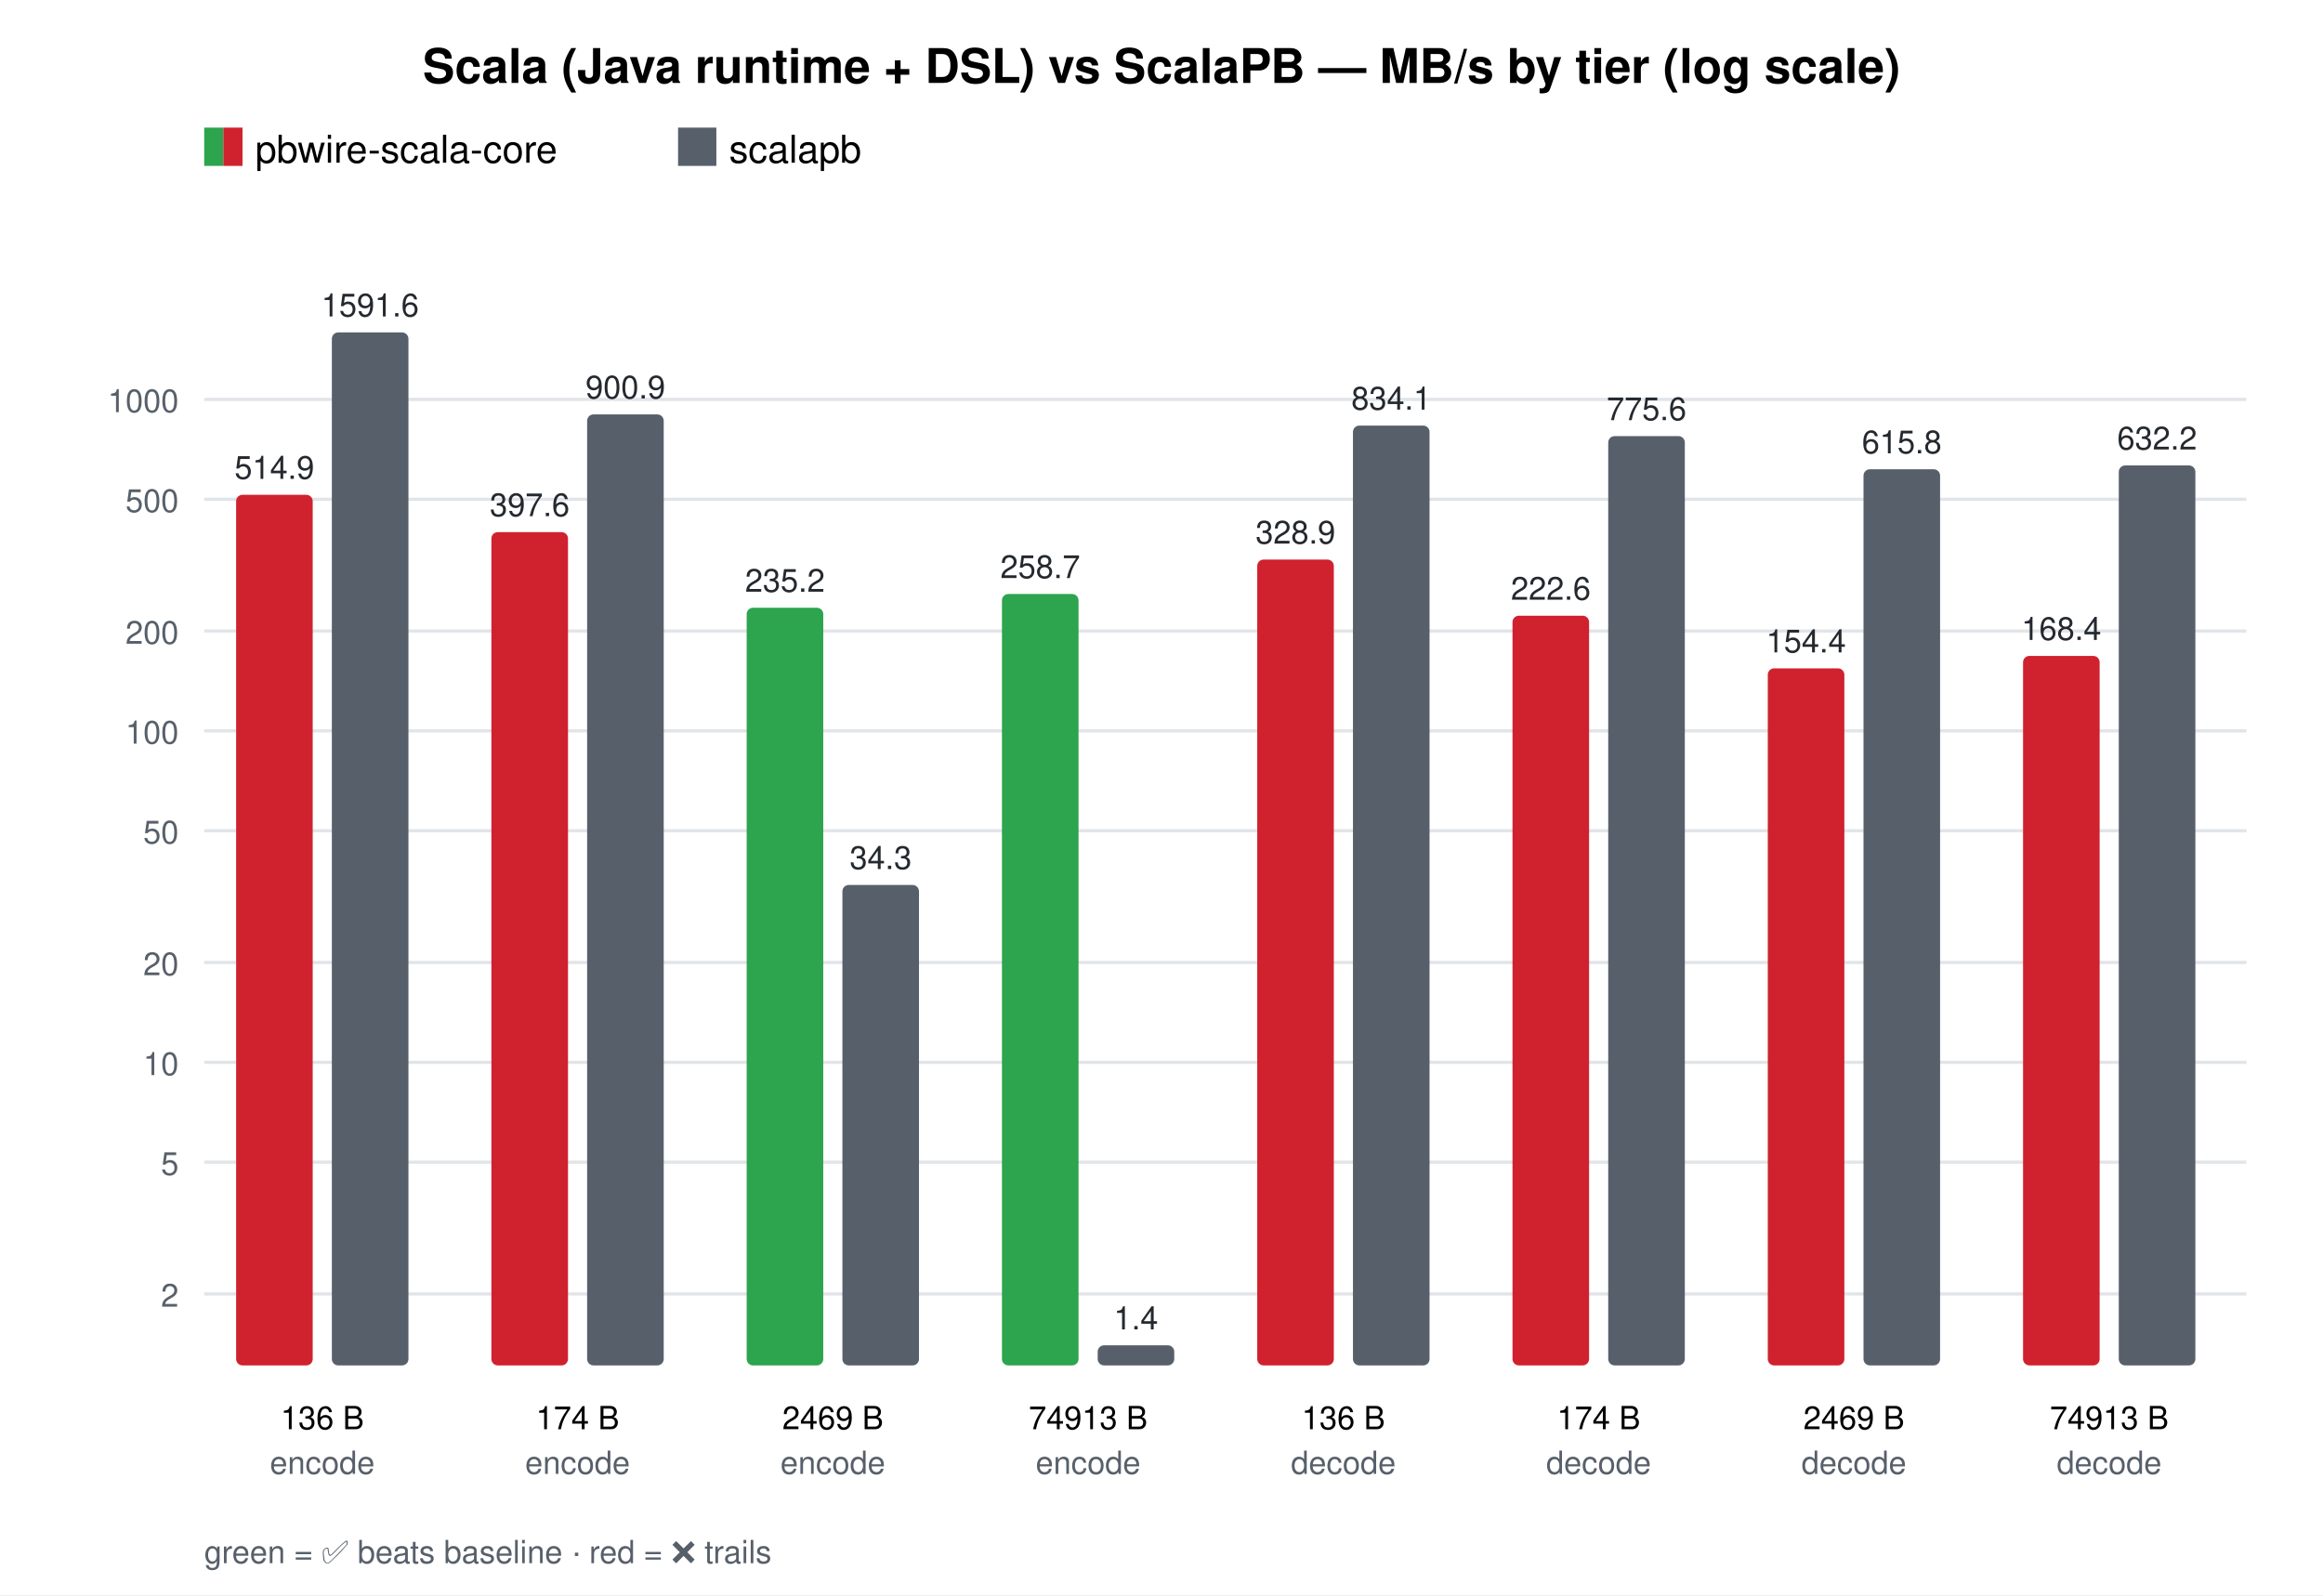
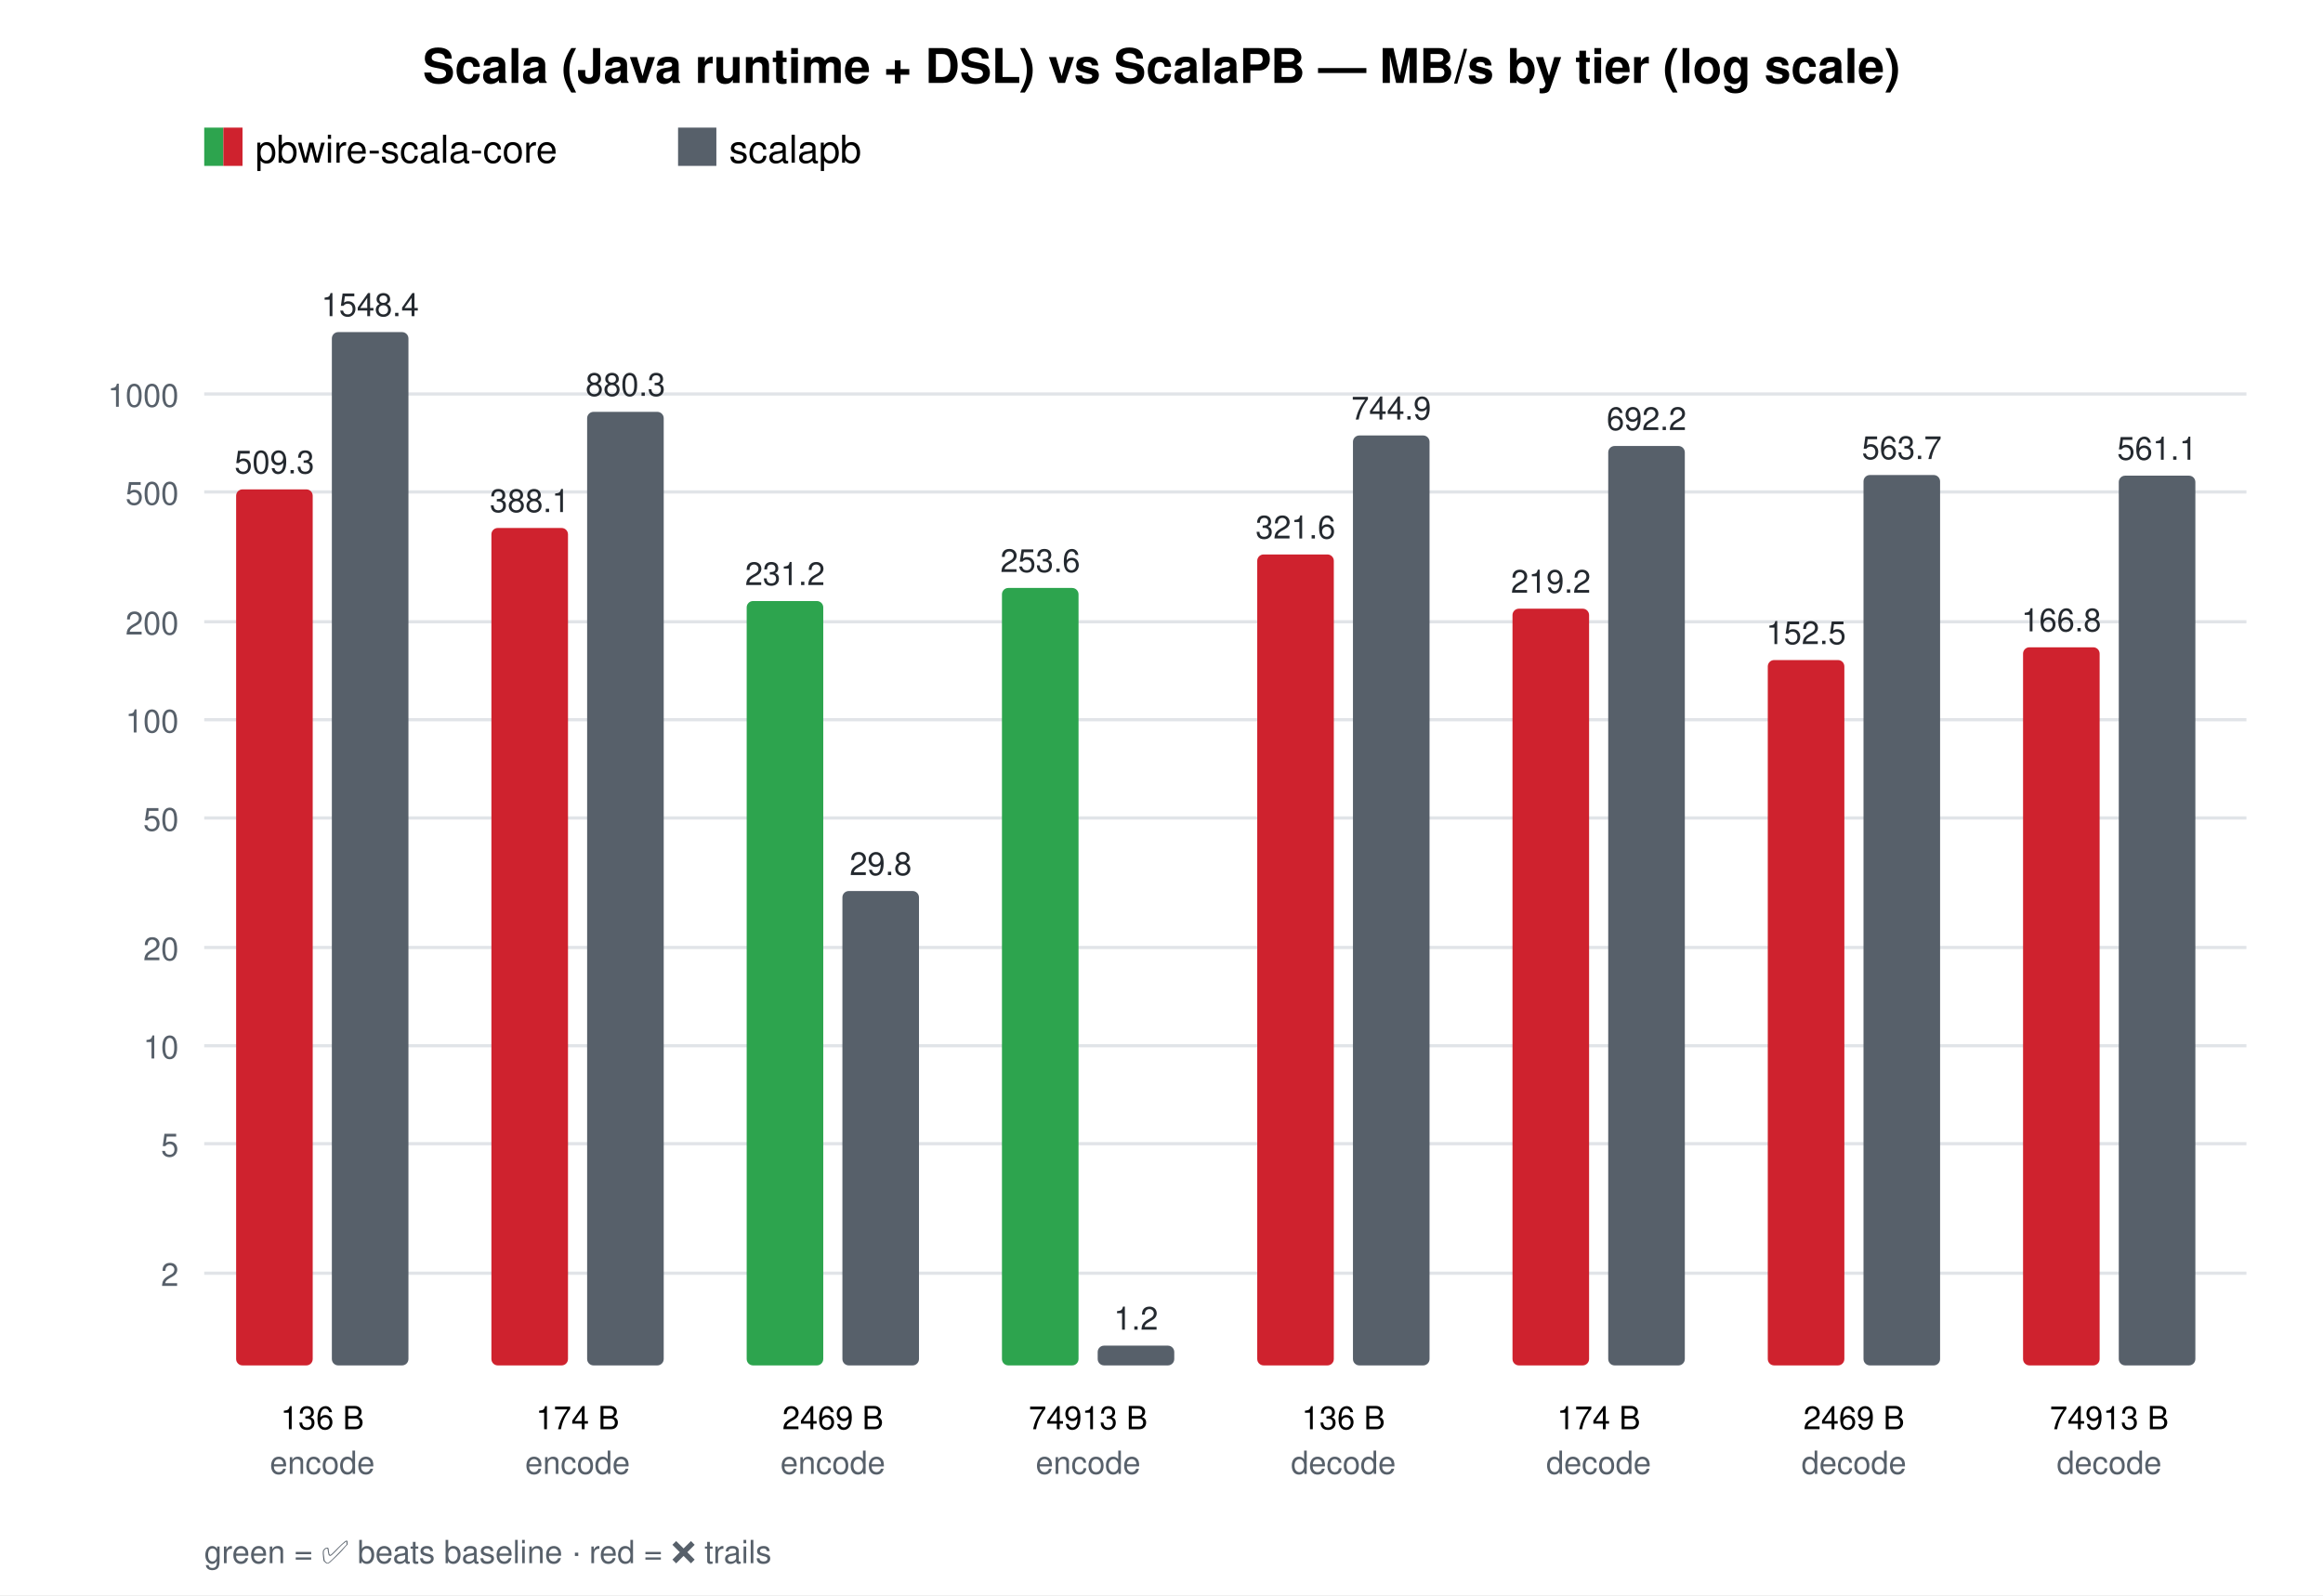
<svg xmlns="http://www.w3.org/2000/svg" width="728" height="500" font-family="Helvetica, Arial, sans-serif">
  <rect width="728" height="500" fill="#ffffff" />
  <text x="364.0" y="26" text-anchor="middle" font-size="15" font-weight="bold">Scala (Java runtime + DSL) vs ScalaPB — MB/s by tier (log scale)</text>
  <rect x="64" y="40" width="6" height="12" fill="#2da44e" />
  <rect x="70" y="40" width="6" height="12" fill="#cf222e" />
  <text x="80" y="51" font-size="12">pbwire-scala-core</text>
  <rect x="212.5" y="40" width="12" height="12" fill="#57606a" />
  <text x="228.5" y="51" font-size="12">scalapb</text>
-   <line x1="64" y1="405.6" x2="704" y2="405.6" stroke="#e1e4e8" />
-   <text x="56" y="409.6" text-anchor="end" font-size="10" fill="#57606a">2</text>
-   <line x1="64" y1="364.3" x2="704" y2="364.3" stroke="#e1e4e8" />
-   <text x="56" y="368.3" text-anchor="end" font-size="10" fill="#57606a">5</text>
-   <line x1="64" y1="333.0" x2="704" y2="333.0" stroke="#e1e4e8" />
-   <text x="56" y="337.0" text-anchor="end" font-size="10" fill="#57606a">10</text>
-   <line x1="64" y1="301.7" x2="704" y2="301.7" stroke="#e1e4e8" />
-   <text x="56" y="305.7" text-anchor="end" font-size="10" fill="#57606a">20</text>
-   <line x1="64" y1="260.4" x2="704" y2="260.4" stroke="#e1e4e8" />
-   <text x="56" y="264.4" text-anchor="end" font-size="10" fill="#57606a">50</text>
-   <line x1="64" y1="229.1" x2="704" y2="229.1" stroke="#e1e4e8" />
-   <text x="56" y="233.1" text-anchor="end" font-size="10" fill="#57606a">100</text>
-   <line x1="64" y1="197.8" x2="704" y2="197.8" stroke="#e1e4e8" />
-   <text x="56" y="201.8" text-anchor="end" font-size="10" fill="#57606a">200</text>
-   <line x1="64" y1="156.5" x2="704" y2="156.5" stroke="#e1e4e8" />
-   <text x="56" y="160.5" text-anchor="end" font-size="10" fill="#57606a">500</text>
-   <line x1="64" y1="125.2" x2="704" y2="125.2" stroke="#e1e4e8" />
-   <text x="56" y="129.2" text-anchor="end" font-size="10" fill="#57606a">1000</text>
+   <line x1="64" y1="399.1" x2="704" y2="399.1" stroke="#e1e4e8" />
+   <text x="56" y="403.1" text-anchor="end" font-size="10" fill="#57606a">2</text>
+   <line x1="64" y1="358.5" x2="704" y2="358.5" stroke="#e1e4e8" />
+   <text x="56" y="362.5" text-anchor="end" font-size="10" fill="#57606a">5</text>
+   <line x1="64" y1="327.8" x2="704" y2="327.8" stroke="#e1e4e8" />
+   <text x="56" y="331.8" text-anchor="end" font-size="10" fill="#57606a">10</text>
+   <line x1="64" y1="297.0" x2="704" y2="297.0" stroke="#e1e4e8" />
+   <text x="56" y="301.0" text-anchor="end" font-size="10" fill="#57606a">20</text>
+   <line x1="64" y1="256.4" x2="704" y2="256.4" stroke="#e1e4e8" />
+   <text x="56" y="260.4" text-anchor="end" font-size="10" fill="#57606a">50</text>
+   <line x1="64" y1="225.6" x2="704" y2="225.6" stroke="#e1e4e8" />
+   <text x="56" y="229.6" text-anchor="end" font-size="10" fill="#57606a">100</text>
+   <line x1="64" y1="194.9" x2="704" y2="194.9" stroke="#e1e4e8" />
+   <text x="56" y="198.9" text-anchor="end" font-size="10" fill="#57606a">200</text>
+   <line x1="64" y1="154.2" x2="704" y2="154.2" stroke="#e1e4e8" />
+   <text x="56" y="158.2" text-anchor="end" font-size="10" fill="#57606a">500</text>
+   <line x1="64" y1="123.5" x2="704" y2="123.5" stroke="#e1e4e8" />
+   <text x="56" y="127.5" text-anchor="end" font-size="10" fill="#57606a">1000</text>
  <text x="101.0" y="448" text-anchor="middle" font-size="10">136 B</text>
  <text x="101.0" y="462" text-anchor="middle" font-size="10" fill="#57606a">encode</text>
-   <rect x="74.0" y="155.1" width="24" height="272.9" rx="2" fill="#cf222e" />
-   <text x="86.0" y="150.1" text-anchor="middle" font-size="10" fill="#24292f">514.9</text>
-   <rect x="104.0" y="104.2" width="24" height="323.8" rx="2" fill="#57606a" />
-   <text x="116.0" y="99.2" text-anchor="middle" font-size="10" fill="#24292f">1591.6</text>
+   <rect x="74.0" y="153.4" width="24" height="274.6" rx="2" fill="#cf222e" />
+   <text x="86.0" y="148.4" text-anchor="middle" font-size="10" fill="#24292f">509.3</text>
+   <rect x="104.0" y="104.1" width="24" height="323.9" rx="2" fill="#57606a" />
+   <text x="116.0" y="99.1" text-anchor="middle" font-size="10" fill="#24292f">1548.4</text>
  <text x="181.0" y="448" text-anchor="middle" font-size="10">174 B</text>
  <text x="181.0" y="462" text-anchor="middle" font-size="10" fill="#57606a">encode</text>
-   <rect x="154.0" y="166.8" width="24" height="261.2" rx="2" fill="#cf222e" />
-   <text x="166.0" y="161.8" text-anchor="middle" font-size="10" fill="#24292f">397.6</text>
-   <rect x="184.0" y="129.9" width="24" height="298.1" rx="2" fill="#57606a" />
-   <text x="196.0" y="124.9" text-anchor="middle" font-size="10" fill="#24292f">900.9</text>
+   <rect x="154.0" y="165.5" width="24" height="262.5" rx="2" fill="#cf222e" />
+   <text x="166.0" y="160.5" text-anchor="middle" font-size="10" fill="#24292f">388.1</text>
+   <rect x="184.0" y="129.1" width="24" height="298.9" rx="2" fill="#57606a" />
+   <text x="196.0" y="124.1" text-anchor="middle" font-size="10" fill="#24292f">880.3</text>
  <text x="261.0" y="448" text-anchor="middle" font-size="10">2469 B</text>
  <text x="261.0" y="462" text-anchor="middle" font-size="10" fill="#57606a">encode</text>
-   <rect x="234.0" y="190.5" width="24" height="237.5" rx="2" fill="#2da44e" />
-   <text x="246.0" y="185.5" text-anchor="middle" font-size="10" fill="#24292f">235.2</text>
-   <rect x="264.0" y="277.4" width="24" height="150.6" rx="2" fill="#57606a" />
-   <text x="276.0" y="272.4" text-anchor="middle" font-size="10" fill="#24292f">34.3</text>
+   <rect x="234.0" y="188.4" width="24" height="239.6" rx="2" fill="#2da44e" />
+   <text x="246.0" y="183.4" text-anchor="middle" font-size="10" fill="#24292f">231.2</text>
+   <rect x="264.0" y="279.3" width="24" height="148.7" rx="2" fill="#57606a" />
+   <text x="276.0" y="274.3" text-anchor="middle" font-size="10" fill="#24292f">29.8</text>
  <text x="341.0" y="448" text-anchor="middle" font-size="10">74913 B</text>
  <text x="341.0" y="462" text-anchor="middle" font-size="10" fill="#57606a">encode</text>
-   <rect x="314.0" y="186.2" width="24" height="241.8" rx="2" fill="#2da44e" />
-   <text x="326.0" y="181.2" text-anchor="middle" font-size="10" fill="#24292f">258.7</text>
-   <rect x="344.0" y="421.7" width="24" height="6.3" rx="2" fill="#57606a" />
-   <text x="356.0" y="416.7" text-anchor="middle" font-size="10" fill="#24292f">1.4</text>
+   <rect x="314.0" y="184.3" width="24" height="243.7" rx="2" fill="#2da44e" />
+   <text x="326.0" y="179.3" text-anchor="middle" font-size="10" fill="#24292f">253.6</text>
+   <rect x="344.0" y="421.8" width="24" height="6.2" rx="2" fill="#57606a" />
+   <text x="356.0" y="416.8" text-anchor="middle" font-size="10" fill="#24292f">1.2</text>
  <text x="421.0" y="448" text-anchor="middle" font-size="10">136 B</text>
  <text x="421.0" y="462" text-anchor="middle" font-size="10" fill="#57606a">decode</text>
-   <rect x="394.0" y="175.4" width="24" height="252.6" rx="2" fill="#cf222e" />
-   <text x="406.0" y="170.4" text-anchor="middle" font-size="10" fill="#24292f">328.9</text>
-   <rect x="424.0" y="133.4" width="24" height="294.6" rx="2" fill="#57606a" />
-   <text x="436.0" y="128.4" text-anchor="middle" font-size="10" fill="#24292f">834.1</text>
+   <rect x="394.0" y="173.8" width="24" height="254.2" rx="2" fill="#cf222e" />
+   <text x="406.0" y="168.8" text-anchor="middle" font-size="10" fill="#24292f">321.6</text>
+   <rect x="424.0" y="136.5" width="24" height="291.5" rx="2" fill="#57606a" />
+   <text x="436.0" y="131.5" text-anchor="middle" font-size="10" fill="#24292f">744.9</text>
  <text x="501.0" y="448" text-anchor="middle" font-size="10">174 B</text>
  <text x="501.0" y="462" text-anchor="middle" font-size="10" fill="#57606a">decode</text>
-   <rect x="474.0" y="193.0" width="24" height="235.0" rx="2" fill="#cf222e" />
-   <text x="486.0" y="188.0" text-anchor="middle" font-size="10" fill="#24292f">222.6</text>
-   <rect x="504.0" y="136.7" width="24" height="291.3" rx="2" fill="#57606a" />
-   <text x="516.0" y="131.7" text-anchor="middle" font-size="10" fill="#24292f">775.6</text>
+   <rect x="474.0" y="190.8" width="24" height="237.2" rx="2" fill="#cf222e" />
+   <text x="486.0" y="185.8" text-anchor="middle" font-size="10" fill="#24292f">219.2</text>
+   <rect x="504.0" y="139.8" width="24" height="288.2" rx="2" fill="#57606a" />
+   <text x="516.0" y="134.8" text-anchor="middle" font-size="10" fill="#24292f">692.2</text>
  <text x="581.0" y="448" text-anchor="middle" font-size="10">2469 B</text>
  <text x="581.0" y="462" text-anchor="middle" font-size="10" fill="#57606a">decode</text>
-   <rect x="554.0" y="209.5" width="24" height="218.5" rx="2" fill="#cf222e" />
-   <text x="566.0" y="204.5" text-anchor="middle" font-size="10" fill="#24292f">154.4</text>
-   <rect x="584.0" y="147.1" width="24" height="280.9" rx="2" fill="#57606a" />
-   <text x="596.0" y="142.1" text-anchor="middle" font-size="10" fill="#24292f">615.8</text>
+   <rect x="554.0" y="206.9" width="24" height="221.1" rx="2" fill="#cf222e" />
+   <text x="566.0" y="201.9" text-anchor="middle" font-size="10" fill="#24292f">152.5</text>
+   <rect x="584.0" y="148.9" width="24" height="279.1" rx="2" fill="#57606a" />
+   <text x="596.0" y="143.9" text-anchor="middle" font-size="10" fill="#24292f">563.7</text>
  <text x="661.0" y="448" text-anchor="middle" font-size="10">74913 B</text>
  <text x="661.0" y="462" text-anchor="middle" font-size="10" fill="#57606a">decode</text>
-   <rect x="634.0" y="205.6" width="24" height="222.4" rx="2" fill="#cf222e" />
-   <text x="646.0" y="200.6" text-anchor="middle" font-size="10" fill="#24292f">168.4</text>
-   <rect x="664.0" y="145.9" width="24" height="282.1" rx="2" fill="#57606a" />
-   <text x="676.0" y="140.9" text-anchor="middle" font-size="10" fill="#24292f">632.2</text>
+   <rect x="634.0" y="202.9" width="24" height="225.1" rx="2" fill="#cf222e" />
+   <text x="646.0" y="197.9" text-anchor="middle" font-size="10" fill="#24292f">166.8</text>
+   <rect x="664.0" y="149.1" width="24" height="278.9" rx="2" fill="#57606a" />
+   <text x="676.0" y="144.1" text-anchor="middle" font-size="10" fill="#24292f">561.1</text>
  <text x="64" y="490" font-size="10" fill="#57606a">green = ✅ beats baseline · red = ❌ trails</text>
</svg>
